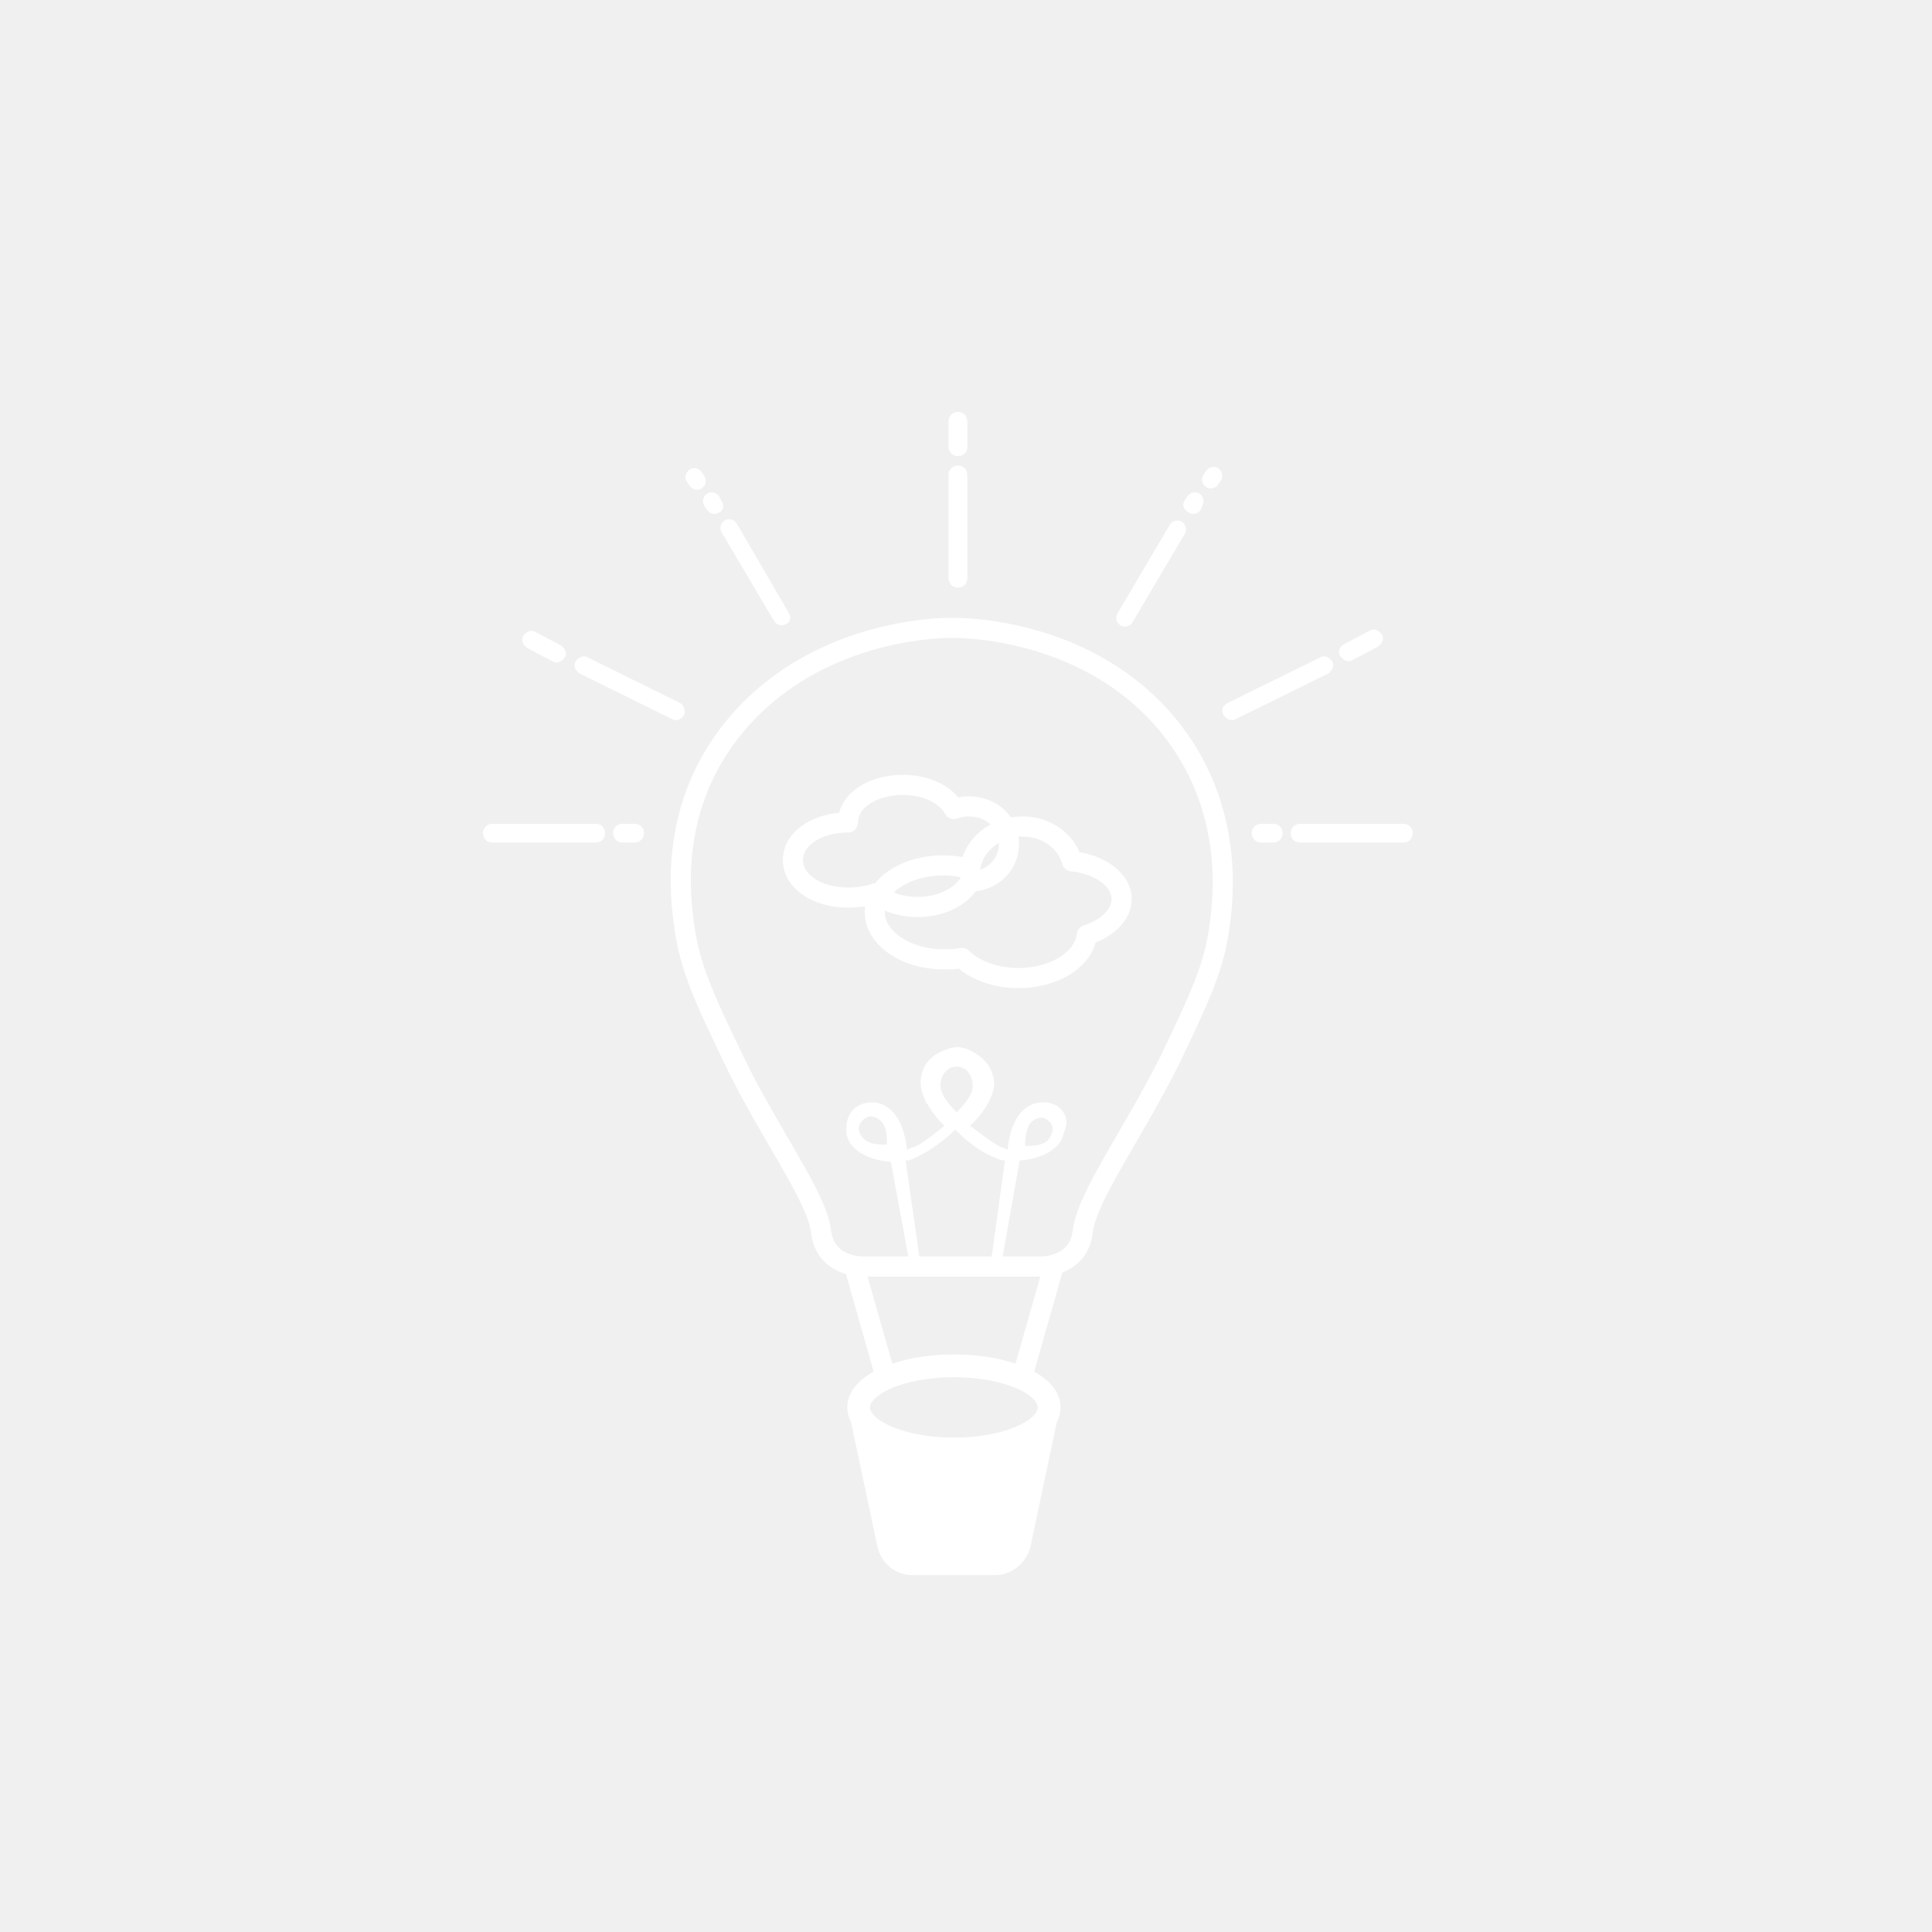
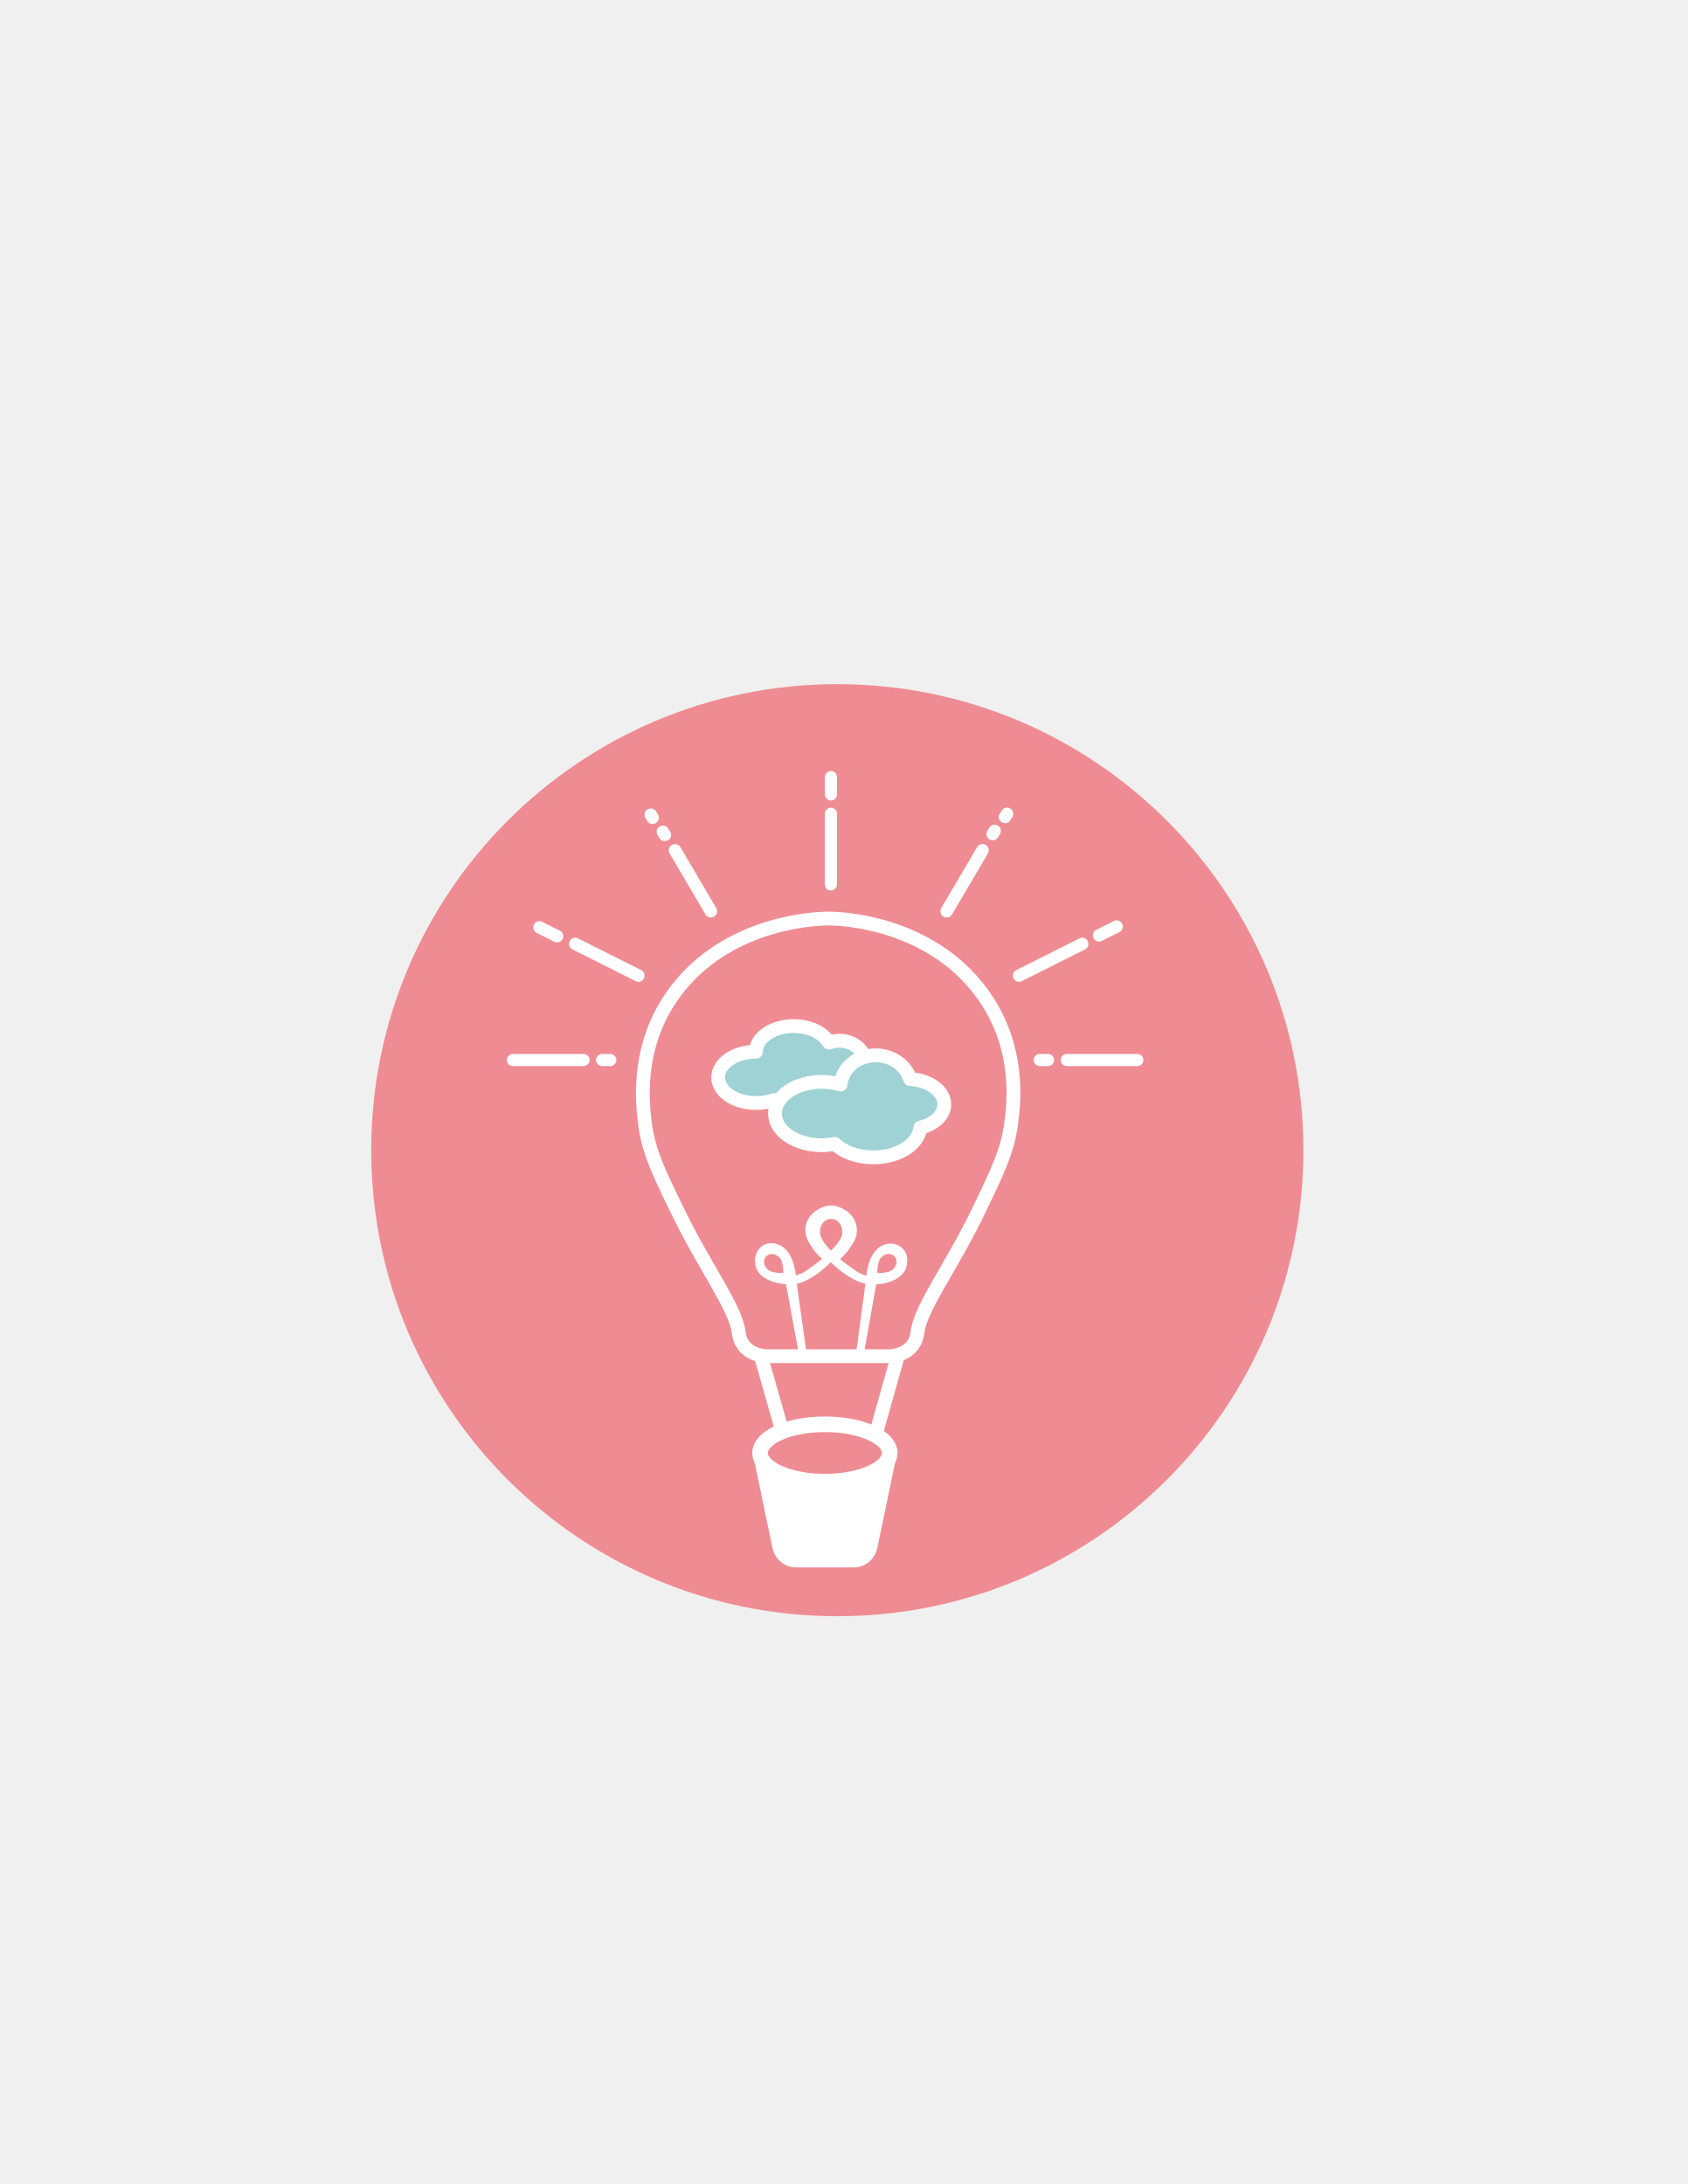
- <svg xmlns="http://www.w3.org/2000/svg" version="1.1" id="Layer_1" x="0px" y="0px" viewBox="0 0 144 144" enable-background="new 0 0 144 144" xml:space="preserve">
-   <path fill="#00AEEF" stroke="#00AEEF" stroke-miterlimit="10" d="M491.6,189.5c0-4.5-3.3-8.2-7.7-8.9c-0.2-0.1-0.4-0.1-0.6-0.1H483  c-0.2,0-0.5,0-0.7,0v0h-42.7c-1,0-1.8,0.8-1.8,1.8v0.2c0,1,0.8,1.8,1.8,1.8h42.7v0c3.1,0,5.5,2.4,5.5,5.3c0,2.9-2.5,5.3-5.5,5.3v0  h-34v0c-5.2,0-9.4,4.1-9.4,9.1c0,5,4.2,9.1,9.4,9.1v0h14.5v20.2c0,0.8,0.7,1.5,1.5,1.5h0.6c0.8,0,1.5-0.7,1.5-1.5v-22.5  c0-0.8-0.7-1.5-1.5-1.5h-0.4h-0.2h-16v0c-3.1,0-5.5-2.4-5.5-5.3c0-2.9,2.5-5.3,5.5-5.3v0h34v0c0.2,0,0.5,0,0.7,0h0.5  c0.2,0,0.4-0.1,0.6-0.1C488.4,197.5,491.6,193.9,491.6,189.5z" />
-   <path fill="#00AEEF" stroke="#00AEEF" stroke-width="1.875" stroke-linecap="round" stroke-linejoin="round" stroke-miterlimit="10" d="  M71.1,85.1" />
-   <path fill="#FFFFFF" d="M79,82.6c-0.4-0.4-1.1-0.5-1.7-0.4c-1.7,0.4-2.1,2.4-2.2,3.5c-0.2-0.1-0.4-0.2-0.5-0.2  c-0.5-0.2-2.3-1.6-2.3-1.6c0.7-0.6,1.3-1.5,1.5-2c0.2-0.4,0.3-0.8,0.3-1.2c-0.1-1.5-1.3-2.2-2-2.5c-0.5-0.2-1-0.2-1.5,0  c-0.7,0.2-1.7,0.8-1.9,1.9c-0.2,0.7,0,1.4,0.3,2c0.3,0.5,0.8,1.3,1.4,1.8c0,0-1.8,1.5-2.3,1.6c-0.1,0-0.3,0.1-0.5,0.2  c-0.1-1-0.5-3.1-2.2-3.5c-0.6-0.1-1.2,0-1.7,0.4c-0.4,0.4-0.7,0.9-0.6,1.9c0.2,1.3,1.8,2,3.3,2.1l1.4,7.6l0.8,0l-1.1-7.7  c0.3,0,0.5-0.1,0.7-0.2c1.6-0.7,3-2.1,3-2.1s1.4,1.5,3,2.1c0.2,0.1,0.5,0.2,0.7,0.2l-1.1,8l0.8-0.1l1.4-7.9c1.5-0.1,3.1-0.8,3.3-2.1  C79.7,83.5,79.4,83,79,82.6z M66.1,85.3c0,0-1.2,0.1-1.7-0.4c-0.5-0.5-0.5-1-0.1-1.4c0.4-0.4,0.9-0.4,1.4,0.1  C66.2,84.1,66.1,85.3,66.1,85.3z M71.3,82.9c0,0-1.2-1.1-1.2-2c0-0.9,0.6-1.4,1.2-1.4c0.7,0,1.2,0.6,1.2,1.5  C72.5,81.8,71.3,82.9,71.3,82.9z M78.1,85c-0.5,0.5-1.7,0.4-1.7,0.4s0-1.2,0.4-1.7c0.5-0.5,1.1-0.5,1.4-0.1  C78.6,83.9,78.5,84.5,78.1,85z" />
-   <path fill="#FFFFFF" d="M70.7,43.1v-7.7c0-0.4,0.3-0.7,0.7-0.7h0c0.4,0,0.7,0.3,0.7,0.7v7.7c0,0.4-0.3,0.7-0.7,0.7h0  C71,43.8,70.7,43.5,70.7,43.1z" />
-   <path fill="#FFFFFF" d="M70.7,33.3v-1.9c0-0.4,0.3-0.7,0.7-0.7l0,0c0.4,0,0.7,0.3,0.7,0.7v1.9c0,0.4-0.3,0.7-0.7,0.7l0,0  C71,34,70.7,33.7,70.7,33.3z" />
-   <path fill="#FFFFFF" d="M83.3,45.7l3.9-6.6c0.2-0.3,0.6-0.4,0.9-0.2l0,0c0.3,0.2,0.4,0.6,0.2,0.9l-3.9,6.6c-0.2,0.3-0.6,0.4-0.9,0.2  l0,0C83.2,46.4,83.1,46,83.3,45.7z" />
-   <path fill="#FFFFFF" d="M88.3,37.3l0.2-0.3c0.2-0.3,0.6-0.4,0.9-0.2l0,0c0.3,0.2,0.4,0.6,0.2,0.9L89.5,38c-0.2,0.3-0.6,0.4-0.9,0.2  l0,0C88.2,38,88.1,37.6,88.3,37.3z" />
-   <path fill="#FFFFFF" d="M89.7,35.4l0.2-0.3c0.2-0.3,0.6-0.4,0.9-0.2l0,0c0.3,0.2,0.4,0.6,0.2,0.9l-0.2,0.3c-0.2,0.3-0.6,0.4-0.9,0.2  l0,0C89.6,36.1,89.5,35.7,89.7,35.4z" />
-   <path fill="#FFFFFF" d="M53.8,37.4L53.6,37c-0.2-0.3-0.6-0.4-0.9-0.2l0,0c-0.3,0.2-0.4,0.6-0.2,0.9l0.2,0.3c0.2,0.3,0.6,0.4,0.9,0.2  h0C53.9,38.1,54,37.7,53.8,37.4z" />
-   <path fill="#FFFFFF" d="M52.5,35.5l-0.2-0.3c-0.2-0.3-0.6-0.4-0.9-0.2l0,0c-0.3,0.2-0.4,0.6-0.2,0.9l0.2,0.3  c0.2,0.3,0.6,0.4,0.9,0.2l0,0C52.6,36.2,52.7,35.8,52.5,35.5z" />
-   <path fill="#FFFFFF" d="M91.5,52.4l6.9-3.4c0.3-0.2,0.7,0,0.9,0.3l0,0c0.2,0.3,0,0.7-0.3,0.9l-6.9,3.4c-0.3,0.2-0.7,0-0.9-0.3l0,0  C91,53,91.1,52.6,91.5,52.4z" />
-   <path fill="#FFFFFF" d="M36.7,62.8h7.7c0.4,0,0.7-0.3,0.7-0.7l0,0c0-0.4-0.3-0.7-0.7-0.7h-7.7c-0.4,0-0.7,0.3-0.7,0.7l0,0  C36,62.5,36.3,62.8,36.7,62.8z" />
-   <path fill="#FFFFFF" d="M46.4,62.8h0.9c0.4,0,0.7-0.3,0.7-0.7l0,0c0-0.4-0.3-0.7-0.7-0.7h-0.9c-0.4,0-0.7,0.3-0.7,0.7l0,0  C45.7,62.5,46,62.8,46.4,62.8z" />
-   <path fill="#FFFFFF" d="M104.6,62.8h-7.7c-0.4,0-0.7-0.3-0.7-0.7l0,0c0-0.4,0.3-0.7,0.7-0.7h7.7c0.4,0,0.7,0.3,0.7,0.7l0,0  C105.3,62.5,105,62.8,104.6,62.8z" />
-   <path fill="#FFFFFF" d="M94.9,62.8H94c-0.4,0-0.7-0.3-0.7-0.7l0,0c0-0.4,0.3-0.7,0.7-0.7h0.9c0.4,0,0.7,0.3,0.7,0.7l0,0  C95.6,62.5,95.3,62.8,94.9,62.8z" />
-   <path fill="#FFFFFF" d="M58.8,45.7L54.9,39c-0.2-0.3-0.6-0.4-0.9-0.2h0c-0.3,0.2-0.4,0.6-0.2,0.9l3.9,6.6c0.2,0.3,0.6,0.4,0.9,0.2  l0,0C58.9,46.4,59,46,58.8,45.7z" />
-   <path fill="#FFFFFF" d="M50.7,52.4L43.8,49c-0.3-0.2-0.7,0-0.9,0.3h0c-0.2,0.3,0,0.7,0.3,0.9l6.9,3.4c0.3,0.2,0.7,0,0.9-0.3h0  C51.1,53,51,52.6,50.7,52.4z" />
-   <path fill="#FFFFFF" d="M41.8,48.1l-1.9-1c-0.3-0.2-0.7,0-0.9,0.3l0,0c-0.2,0.3,0,0.7,0.3,0.9l1.9,1c0.3,0.2,0.7,0,0.9-0.3l0,0  C42.3,48.7,42.1,48.3,41.8,48.1z" />
-   <path fill="#FFFFFF" d="M100.2,48l1.9-1c0.3-0.2,0.7,0,0.9,0.3l0,0c0.2,0.3,0,0.7-0.3,0.9l-1.9,1c-0.3,0.2-0.7,0-0.9-0.3l0,0  C99.7,48.6,99.8,48.2,100.2,48z" />
-   <line fill="none" stroke="#FFFFFF" stroke-width="1.5" stroke-linecap="round" stroke-miterlimit="10" x1="63.7" y1="94.5" x2="66" y2="102.6" />
-   <line fill="none" stroke="#FFFFFF" stroke-width="1.5" stroke-linecap="round" stroke-miterlimit="10" x1="78.5" y1="94.5" x2="76.2" y2="102.6" />
-   <path fill="none" stroke="#FFFFFF" stroke-width="1.5" stroke-linecap="round" stroke-linejoin="round" stroke-miterlimit="10" d="  M70.8,94.4h0.8h6.1c0,0,2.7,0,3-2.6c0.3-2.6,3.7-7.2,6.5-12.8c2.2-4.6,3.3-6.9,3.7-10c0.3-2.1,1.1-8.9-3.8-14.9  c-5.8-7.1-14.9-7.3-16-7.3h-0.3c-1,0-10.1,0.2-16,7.3c-5,6-4.1,12.8-3.8,14.9c0.4,3.1,1.5,5.4,3.7,10c2.7,5.6,6.2,10.2,6.5,12.8  c0.3,2.6,3,2.6,3,2.6h6.1h0.8" />
-   <ellipse fill="none" stroke="#FFFFFF" stroke-width="1.698" stroke-linecap="round" stroke-miterlimit="10" cx="71.1" cy="104.9" rx="7.1" ry="3.1" />
-   <path fill="#FFFFFF" d="M71.1,108c0,0-6.2,0.2-7.9-3.1l2.2,10.4c0.3,1.2,1.3,2.1,2.6,2.1h3.1h3.1c1.2,0,2.3-0.9,2.6-2.1l2.2-10.4  C77.2,108.2,71.1,108,71.1,108z" />
-   <path fill="none" stroke="#FFFFFF" stroke-width="1.5" stroke-linecap="round" stroke-linejoin="round" stroke-miterlimit="10" d="  M72.2,60.1c-0.4,0-0.8,0.1-1.1,0.2c-0.6-1.1-2.1-1.8-3.8-1.8c-2.3,0-4.1,1.2-4.1,2.8c-2.3,0-4.1,1.2-4.1,2.8s1.8,2.8,4.1,2.8  c0.7,0,1.4-0.1,2-0.3c0.8,0.6,1.9,1,3.2,1c1.8,0,3.3-0.8,3.9-1.9c0,0,0,0,0,0c1.6,0,2.9-1.2,2.9-2.8C75.2,61.3,73.9,60.1,72.2,60.1z  " />
-   <path fill="none" stroke="#FFFFFF" stroke-width="1.5" stroke-linecap="round" stroke-linejoin="round" stroke-miterlimit="10" d="  M83.6,67c0-1.4-1.6-2.6-3.7-2.8c-0.4-1.5-1.9-2.6-3.7-2.6c-2,0-3.7,1.4-3.9,3.2c-0.6-0.2-1.3-0.3-2-0.3c-2.8,0-5.1,1.5-5.1,3.5  c0,1.9,2.3,3.5,5.1,3.5c0.5,0,1,0,1.4-0.1c0.9,0.9,2.5,1.5,4.2,1.5c2.7,0,4.9-1.4,5.1-3.2C82.5,69.2,83.6,68.2,83.6,67z" />
+ <svg xmlns="http://www.w3.org/2000/svg" version="1.1" id="Layer_1" x="0px" y="0px" viewBox="0 0 612 792" enable-background="new 0 0 612 792" xml:space="preserve">
+   <circle fill="#EF8C93" cx="303.6" cy="417.1" r="169" />
+   <path fill="none" stroke="#FFFFFF" stroke-width="5" stroke-linecap="round" stroke-linejoin="round" stroke-miterlimit="10" d="  M299.4,491.8h2.7h20.5c0,0,9.1,0,10.1-8.8c1-8.6,12.4-23.9,21.5-42.6c7.4-15.3,11.2-23,12.5-33.4c0.9-6.9,3.8-29.5-12.8-49.6  c-19.4-23.5-49.8-24.3-53.2-24.3h-0.9c-3.4,0.1-33.8,0.8-53.2,24.3c-16.5,20-13.6,42.7-12.8,49.6c1.3,10.5,5,18.1,12.5,33.4  c9.1,18.7,20.5,34,21.5,42.6c1,8.8,10.1,8.8,10.1,8.8h20.5h2.7" />
+   <path fill="#00AEEF" stroke="#00AEEF" stroke-width="6.25" stroke-linecap="round" stroke-linejoin="round" stroke-miterlimit="10" d="  M300.5,460.8" />
+   <path fill="#00AEEF" stroke="#00AEEF" stroke-miterlimit="10" d="M725.6,513.5c0-4.5-3.3-8.2-7.7-8.9c-0.2-0.1-0.4-0.1-0.6-0.1H717  c-0.2,0-0.5,0-0.7,0v0h-42.7c-1,0-1.8,0.8-1.8,1.8v0.2c0,1,0.8,1.8,1.8,1.8h42.7v0c3.1,0,5.5,2.4,5.5,5.3c0,2.9-2.5,5.3-5.5,5.3v0  h-34v0c-5.2,0-9.4,4.1-9.4,9.1c0,5,4.2,9.1,9.4,9.1v0h14.5v20.2c0,0.8,0.7,1.5,1.5,1.5h0.6c0.8,0,1.5-0.7,1.5-1.5v-22.5  c0-0.8-0.7-1.5-1.5-1.5h-0.4h-0.2h-16v0c-3.1,0-5.5-2.4-5.5-5.3c0-2.9,2.5-5.3,5.5-5.3v0h34v0c0.2,0,0.5,0,0.7,0h0.5  c0.2,0,0.4-0.1,0.6-0.1C722.4,521.5,725.6,517.9,725.6,513.5z" />
+   <path fill="#FFFFFF" d="M327,452.5c-1.5-1.4-3.6-1.8-5.5-1.4c-5.6,1.3-7,8.1-7.4,11.6c-0.6-0.3-1.3-0.5-1.7-0.7  c-1.7-0.5-7.8-5.4-7.8-5.4c2.5-2.1,4.2-4.9,5.2-6.7c0.7-1.3,1-2.7,0.9-4.1c-0.4-5.1-4.2-7.3-6.8-8.2c-1.6-0.6-3.4-0.6-5.1,0  c-2.3,0.8-5.5,2.6-6.5,6.4c-0.6,2.2-0.2,4.6,1,6.5c1,1.8,2.6,4.2,4.8,6c0,0-6,4.9-7.8,5.4c-0.5,0.1-1.1,0.4-1.7,0.7  c-0.4-3.5-1.8-10.3-7.4-11.6c-2-0.5-4.1,0-5.5,1.4c-1.2,1.2-2.3,3.1-1.8,6.3c0.7,4.4,6,6.7,11.1,7l4.7,25.4l2.8,0l-3.6-25.6  c0.9-0.1,1.7-0.4,2.4-0.7c5.4-2.2,9.9-7.1,9.9-7.1s4.8,4.9,10.2,7.1c0.7,0.3,1.5,0.5,2.4,0.7l-3.6,26.8l2.8-0.2l4.7-26.3  c5.1-0.3,10.4-2.6,11.1-7C329.4,455.6,328.3,453.6,327,452.5z M284,461.6c0,0-4.1,0.3-5.7-1.3c-1.6-1.6-1.6-3.5-0.5-4.7  c1.2-1.2,3.1-1.2,4.7,0.3C284.2,457.5,284,461.6,284,461.6z M301.3,453.5c0,0-4-3.7-4-6.7c0-3,1.9-4.8,4.1-4.8c2.2,0,4,1.9,4,4.9  C305.4,449.9,301.3,453.5,301.3,453.5z M323.8,460.3c-1.6,1.6-5.7,1.3-5.7,1.3s-0.1-4.1,1.5-5.7c1.6-1.6,3.5-1.5,4.7-0.3  C325.5,456.8,325.4,458.7,323.8,460.3z" />
+   <path fill="#FFFFFF" d="M299.1,320.7v-25.6c0-1.2,1-2.2,2.2-2.2l0,0c1.2,0,2.2,1,2.2,2.2v25.6c0,1.2-1,2.2-2.2,2.2l0,0  C300.1,323,299.1,322,299.1,320.7z" />
+   <path fill="#FFFFFF" d="M299.1,288.1v-6.3c0-1.2,1-2.2,2.2-2.2l0,0c1.2,0,2.2,1,2.2,2.2v6.3c0,1.2-1,2.2-2.2,2.2l0,0  C300.1,290.3,299.1,289.3,299.1,288.1z" />
+   <path fill="#FFFFFF" d="M341.3,329.3l13-22.1c0.6-1.1,2-1.4,3.1-0.8l0,0c1.1,0.6,1.4,2,0.8,3.1l-13,22.1c-0.6,1.1-2,1.4-3.1,0.8l0,0  C341,331.8,340.7,330.4,341.3,329.3z" />
+   <path fill="#FFFFFF" d="M358,301.3l0.7-1.1c0.6-1.1,2-1.4,3.1-0.8l0,0c1.1,0.6,1.4,2,0.8,3.1l-0.7,1.1c-0.6,1.1-2,1.4-3.1,0.8l0,0  C357.7,303.8,357.4,302.4,358,301.3z" />
+   <path fill="#FFFFFF" d="M362.5,295.1l0.7-1.1c0.6-1.1,2-1.4,3.1-0.8h0c1.1,0.6,1.4,2,0.8,3.1l-0.7,1.1c-0.6,1.1-2,1.4-3.1,0.8l0,0  C362.2,297.5,361.8,296.2,362.5,295.1z" />
+   <path fill="#FFFFFF" d="M243,301.6l-0.7-1.1c-0.6-1.1-2-1.4-3.1-0.8l0,0c-1.1,0.6-1.4,2-0.8,3.1l0.7,1.1c0.6,1.1,2,1.4,3.1,0.8l0,0  C243.3,304.1,243.7,302.7,243,301.6z" />
+   <path fill="#FFFFFF" d="M238.6,295.4l-0.7-1.1c-0.6-1.1-2-1.4-3.1-0.8l0,0c-1.1,0.6-1.4,2-0.8,3.1l0.7,1.1c0.6,1.1,2,1.4,3.1,0.8  l0,0C238.8,297.9,239.2,296.5,238.6,295.4z" />
+   <path fill="#FFFFFF" d="M368.5,351.8l22.9-11.5c1.1-0.6,2.5-0.1,3,1l0,0c0.6,1.1,0.1,2.5-1,3l-22.9,11.5c-1.1,0.6-2.5,0.1-3-1l0,0  C367,353.7,367.4,352.3,368.5,351.8z" />
+   <path fill="#FFFFFF" d="M186,386.6h25.6c1.2,0,2.2-1,2.2-2.2l0,0c0-1.2-1-2.2-2.2-2.2H186c-1.2,0-2.2,1-2.2,2.2l0,0  C183.7,385.6,184.7,386.6,186,386.6z" />
+   <path fill="#FFFFFF" d="M218.3,386.6h3c1.2,0,2.2-1,2.2-2.2l0,0c0-1.2-1-2.2-2.2-2.2h-3c-1.2,0-2.2,1-2.2,2.2l0,0  C216.1,385.6,217.1,386.6,218.3,386.6z" />
+   <path fill="#FFFFFF" d="M412.4,386.6h-25.6c-1.2,0-2.2-1-2.2-2.2l0,0c0-1.2,1-2.2,2.2-2.2h25.6c1.2,0,2.2,1,2.2,2.2l0,0  C414.6,385.6,413.6,386.6,412.4,386.6z" />
+   <path fill="#FFFFFF" d="M380,386.6h-3c-1.2,0-2.2-1-2.2-2.2l0,0c0-1.2,1-2.2,2.2-2.2h3c1.2,0,2.2,1,2.2,2.2l0,0  C382.3,385.6,381.3,386.6,380,386.6z" />
+   <path fill="#FFFFFF" d="M259.7,329.3l-13-22.1c-0.6-1.1-2-1.4-3.1-0.8h0c-1.1,0.6-1.4,2-0.8,3.1l13,22.1c0.6,1.1,2,1.4,3.1,0.8l0,0  C260,331.8,260.3,330.4,259.7,329.3z" />
+   <path fill="#FFFFFF" d="M232.5,351.8l-22.9-11.5c-1.1-0.6-2.5-0.1-3,1l0,0c-0.6,1.1-0.1,2.5,1,3l22.9,11.5c1.1,0.6,2.5,0.1,3-1l0,0  C234,353.7,233.6,352.3,232.5,351.8z" />
+   <path fill="#FFFFFF" d="M203,337.5l-6.4-3.2c-1.1-0.6-2.5-0.1-3,1l0,0c-0.6,1.1-0.1,2.5,1,3l6.4,3.2c1.1,0.6,2.5,0.1,3-1l0,0  C204.5,339.4,204.1,338,203,337.5z" />
+   <path fill="#FFFFFF" d="M397.5,337.2l6.4-3.2c1.1-0.6,2.5-0.1,3,1v0c0.6,1.1,0.1,2.5-1,3l-6.4,3.2c-1.1,0.6-2.5,0.1-3-1v0  C396,339.1,396.4,337.7,397.5,337.2z" />
+   <line fill="none" stroke="#FFFFFF" stroke-width="5" stroke-linecap="round" stroke-miterlimit="10" x1="276" y1="492.2" x2="283.7" y2="519.2" />
+   <line fill="none" stroke="#FFFFFF" stroke-width="5" stroke-linecap="round" stroke-miterlimit="10" x1="325.4" y1="492.2" x2="317.8" y2="519.2" />
+   <ellipse fill="none" stroke="#FFFFFF" stroke-width="5.662" stroke-linecap="round" stroke-miterlimit="10" cx="299.1" cy="526.9" rx="23.5" ry="10.4" />
+   <path fill="#FFFFFF" d="M299.1,537.2c0,0-20.5,0.5-26.2-10.4l7.2,34.6c0.9,4.1,4.4,7,8.6,7h10.4h10.4c4.2,0,7.7-2.9,8.6-7l7.2-34.6  C319.7,537.8,299.1,537.2,299.1,537.2z" />
+   <path fill="#9FD2D5" stroke="#FFFFFF" stroke-width="5" stroke-linecap="round" stroke-linejoin="round" stroke-miterlimit="10" d="  M304.4,377.4c-1.3,0-2.6,0.3-3.8,0.7c-2-3.5-7-6-12.8-6c-7.6,0-13.7,4.2-13.7,9.3c-7.6,0-13.7,4.2-13.7,9.3c0,5.1,6.1,9.3,13.7,9.3  c2.4,0,4.6-0.4,6.6-1.1c2.5,2.1,6.3,3.4,10.6,3.4c6,0,11.1-2.6,13-6.2c0,0,0.1,0,0.1,0c5.4,0,9.8-4.2,9.8-9.3  C314.3,381.6,309.9,377.4,304.4,377.4z" />
+   <path fill="#9FD2D5" stroke="#FFFFFF" stroke-width="5" stroke-linecap="round" stroke-linejoin="round" stroke-miterlimit="10" d="  M342.4,400.5c0-4.8-5.4-8.8-12.4-9.2c-1.5-4.9-6.5-8.6-12.4-8.6c-6.8,0-12.3,4.7-12.8,10.6c-2.1-0.6-4.4-1-6.8-1  c-9.4,0-17,5.2-17,11.5c0,6.4,7.6,11.5,17,11.5c1.6,0,3.2-0.2,4.7-0.5c3.1,3,8.2,4.9,14,4.9c9,0,16.4-4.7,17-10.8  C338.7,407.8,342.4,404.4,342.4,400.5z" />
</svg>
